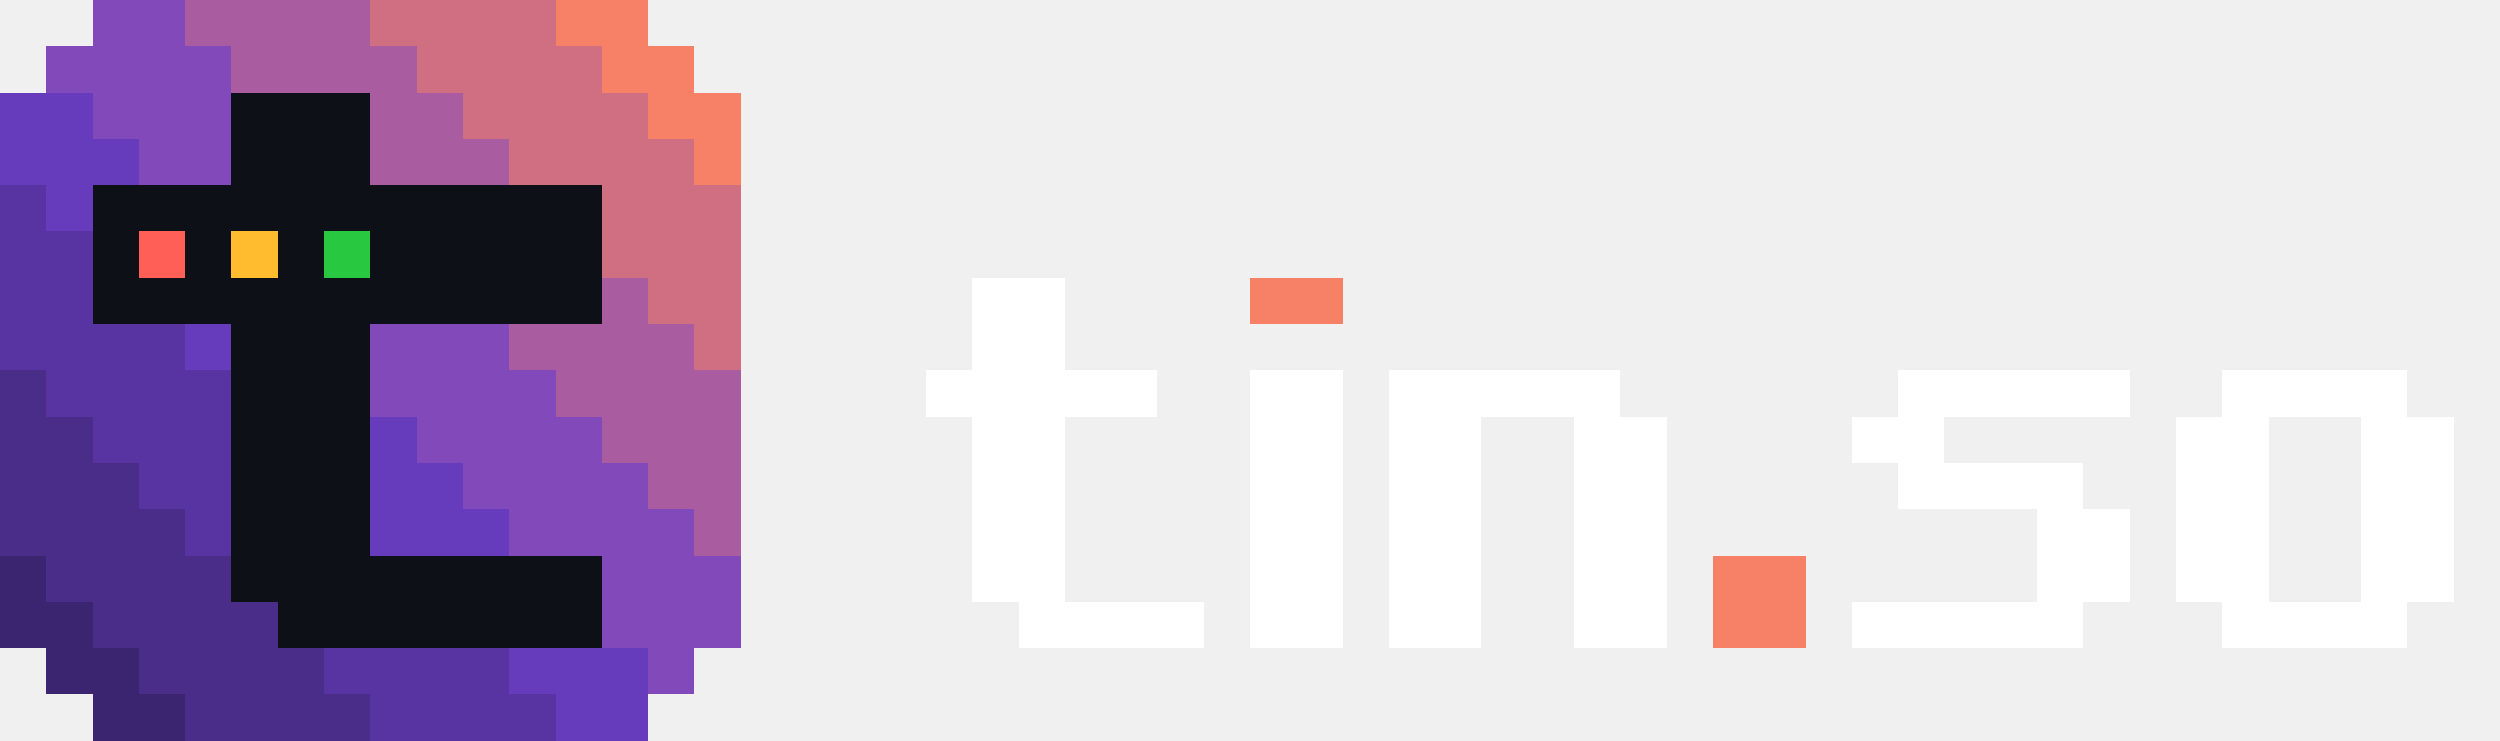
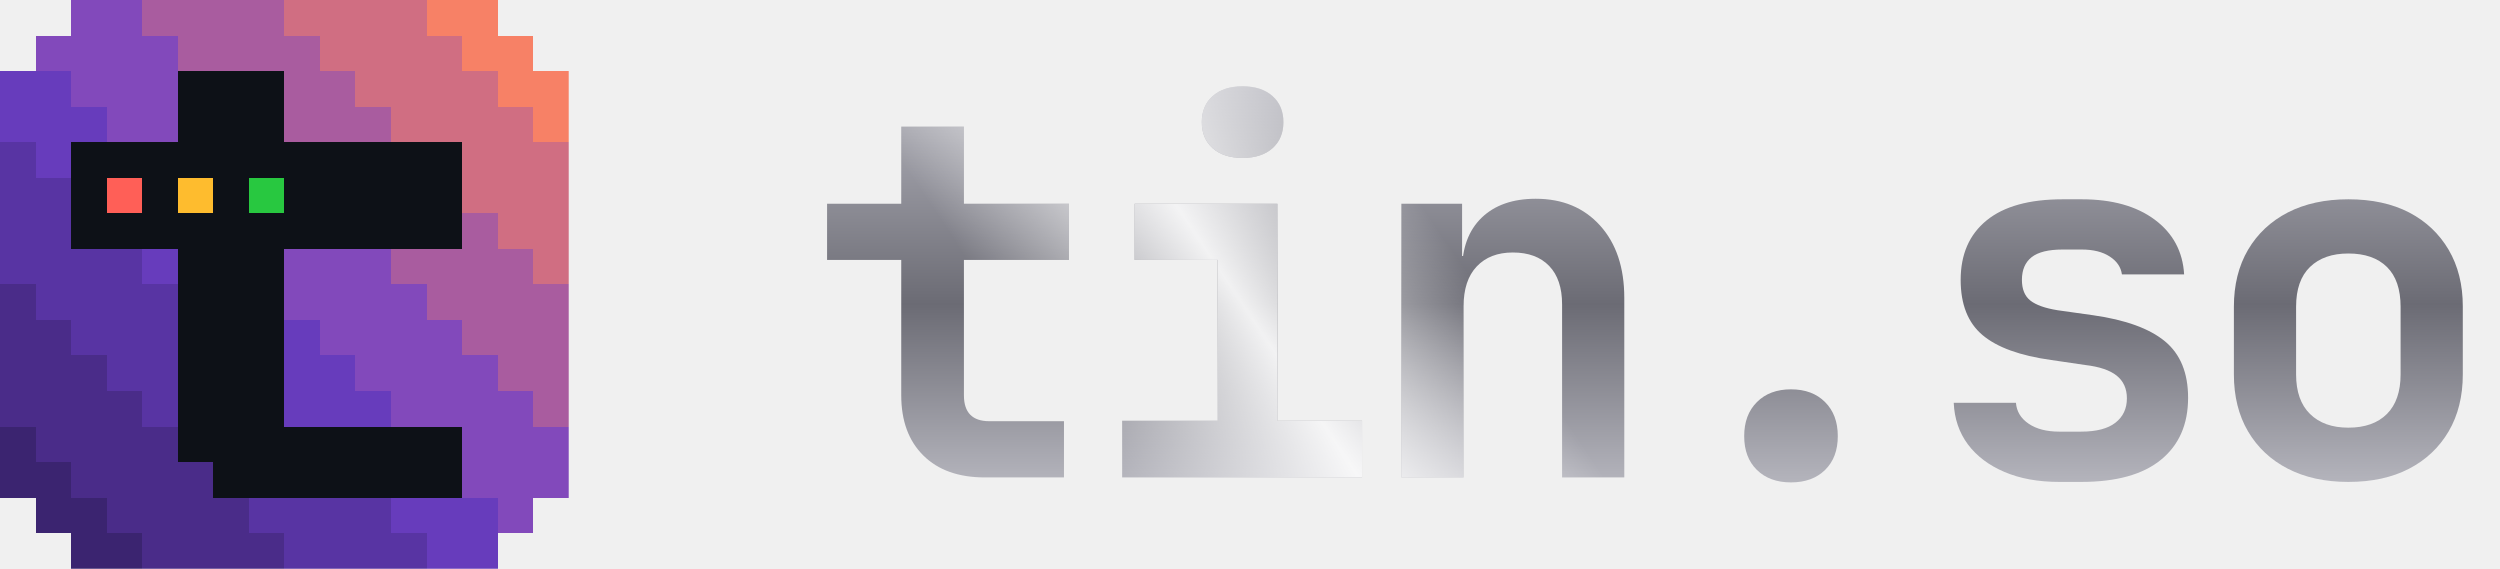
- <svg xmlns="http://www.w3.org/2000/svg" viewBox="0 0 54 16" width="864" height="256" shape-rendering="crispEdges">
-   <rect x="2" y="0" width="2" height="1" fill="#8249bb" />
-   <rect x="4" y="0" width="4" height="1" fill="#a95c9f" />
-   <rect x="8" y="0" width="4" height="1" fill="#d06e82" />
-   <rect x="12" y="0" width="2" height="1" fill="#f78166" />
-   <rect x="1" y="1" width="4" height="1" fill="#8249bb" />
-   <rect x="5" y="1" width="4" height="1" fill="#a95c9f" />
-   <rect x="9" y="1" width="4" height="1" fill="#d06e82" />
-   <rect x="13" y="1" width="2" height="1" fill="#f78166" />
-   <rect x="0" y="2" width="2" height="1" fill="#673cbc" />
-   <rect x="2" y="2" width="3" height="1" fill="#8249bb" />
-   <rect x="5" y="2" width="3" height="1" fill="#0d1117" />
-   <rect x="8" y="2" width="2" height="1" fill="#a95c9f" />
-   <rect x="10" y="2" width="4" height="1" fill="#d06e82" />
-   <rect x="14" y="2" width="2" height="1" fill="#f78166" />
-   <rect x="0" y="3" width="3" height="1" fill="#673cbc" />
-   <rect x="3" y="3" width="2" height="1" fill="#8249bb" />
-   <rect x="5" y="3" width="3" height="1" fill="#0d1117" />
-   <rect x="8" y="3" width="3" height="1" fill="#a95c9f" />
-   <rect x="11" y="3" width="4" height="1" fill="#d06e82" />
-   <rect x="15" y="3" width="1" height="1" fill="#f78166" />
-   <rect x="0" y="4" width="1" height="1" fill="#5834a3" />
-   <rect x="1" y="4" width="1" height="1" fill="#673cbc" />
-   <rect x="2" y="4" width="11" height="1" fill="#0d1117" />
-   <rect x="13" y="4" width="3" height="1" fill="#d06e82" />
-   <rect x="0" y="5" width="2" height="1" fill="#5834a3" />
-   <rect x="2" y="5" width="1" height="1" fill="#0d1117" />
-   <rect x="3" y="5" width="1" height="1" fill="#ff5f57" />
-   <rect x="4" y="5" width="1" height="1" fill="#0d1117" />
-   <rect x="5" y="5" width="1" height="1" fill="#febc2e" />
-   <rect x="6" y="5" width="1" height="1" fill="#0d1117" />
-   <rect x="7" y="5" width="1" height="1" fill="#28c840" />
-   <rect x="8" y="5" width="5" height="1" fill="#0d1117" />
-   <rect x="13" y="5" width="3" height="1" fill="#d06e82" />
-   <rect x="0" y="6" width="2" height="1" fill="#5834a3" />
-   <rect x="2" y="6" width="11" height="1" fill="#0d1117" />
-   <rect x="13" y="6" width="1" height="1" fill="#a95c9f" />
-   <rect x="14" y="6" width="2" height="1" fill="#d06e82" />
-   <rect x="21" y="6" width="2" height="1" fill="#ffffff" />
-   <rect x="27" y="6" width="2" height="1" fill="#f78166" />
-   <rect x="0" y="7" width="4" height="1" fill="#5834a3" />
-   <rect x="4" y="7" width="1" height="1" fill="#673cbc" />
-   <rect x="5" y="7" width="3" height="1" fill="#0d1117" />
-   <rect x="8" y="7" width="3" height="1" fill="#8249bb" />
-   <rect x="11" y="7" width="4" height="1" fill="#a95c9f" />
-   <rect x="15" y="7" width="1" height="1" fill="#d06e82" />
-   <rect x="21" y="7" width="2" height="1" fill="#ffffff" />
-   <rect x="0" y="8" width="1" height="1" fill="#4a2c89" />
-   <rect x="1" y="8" width="4" height="1" fill="#5834a3" />
-   <rect x="5" y="8" width="3" height="1" fill="#0d1117" />
-   <rect x="8" y="8" width="4" height="1" fill="#8249bb" />
-   <rect x="12" y="8" width="4" height="1" fill="#a95c9f" />
-   <rect x="20" y="8" width="5" height="1" fill="#ffffff" />
-   <rect x="27" y="8" width="2" height="1" fill="#ffffff" />
-   <rect x="30" y="8" width="5" height="1" fill="#ffffff" />
-   <rect x="41" y="8" width="5" height="1" fill="#ffffff" />
-   <rect x="48" y="8" width="4" height="1" fill="#ffffff" />
-   <rect x="0" y="9" width="2" height="1" fill="#4a2c89" />
-   <rect x="2" y="9" width="3" height="1" fill="#5834a3" />
-   <rect x="5" y="9" width="3" height="1" fill="#0d1117" />
-   <rect x="8" y="9" width="1" height="1" fill="#673cbc" />
-   <rect x="9" y="9" width="4" height="1" fill="#8249bb" />
-   <rect x="13" y="9" width="3" height="1" fill="#a95c9f" />
-   <rect x="21" y="9" width="2" height="1" fill="#ffffff" />
-   <rect x="27" y="9" width="2" height="1" fill="#ffffff" />
-   <rect x="30" y="9" width="2" height="1" fill="#ffffff" />
-   <rect x="34" y="9" width="2" height="1" fill="#ffffff" />
-   <rect x="40" y="9" width="2" height="1" fill="#ffffff" />
-   <rect x="47" y="9" width="2" height="1" fill="#ffffff" />
-   <rect x="51" y="9" width="2" height="1" fill="#ffffff" />
-   <rect x="0" y="10" width="3" height="1" fill="#4a2c89" />
-   <rect x="3" y="10" width="2" height="1" fill="#5834a3" />
-   <rect x="5" y="10" width="3" height="1" fill="#0d1117" />
-   <rect x="8" y="10" width="2" height="1" fill="#673cbc" />
-   <rect x="10" y="10" width="4" height="1" fill="#8249bb" />
-   <rect x="14" y="10" width="2" height="1" fill="#a95c9f" />
-   <rect x="21" y="10" width="2" height="1" fill="#ffffff" />
-   <rect x="27" y="10" width="2" height="1" fill="#ffffff" />
-   <rect x="30" y="10" width="2" height="1" fill="#ffffff" />
-   <rect x="34" y="10" width="2" height="1" fill="#ffffff" />
-   <rect x="41" y="10" width="4" height="1" fill="#ffffff" />
-   <rect x="47" y="10" width="2" height="1" fill="#ffffff" />
-   <rect x="51" y="10" width="2" height="1" fill="#ffffff" />
-   <rect x="0" y="11" width="4" height="1" fill="#4a2c89" />
-   <rect x="4" y="11" width="1" height="1" fill="#5834a3" />
-   <rect x="5" y="11" width="3" height="1" fill="#0d1117" />
-   <rect x="8" y="11" width="3" height="1" fill="#673cbc" />
-   <rect x="11" y="11" width="4" height="1" fill="#8249bb" />
-   <rect x="15" y="11" width="1" height="1" fill="#a95c9f" />
-   <rect x="21" y="11" width="2" height="1" fill="#ffffff" />
-   <rect x="27" y="11" width="2" height="1" fill="#ffffff" />
-   <rect x="30" y="11" width="2" height="1" fill="#ffffff" />
-   <rect x="34" y="11" width="2" height="1" fill="#ffffff" />
-   <rect x="44" y="11" width="2" height="1" fill="#ffffff" />
-   <rect x="47" y="11" width="2" height="1" fill="#ffffff" />
-   <rect x="51" y="11" width="2" height="1" fill="#ffffff" />
-   <rect x="0" y="12" width="1" height="1" fill="#3b2470" />
-   <rect x="1" y="12" width="4" height="1" fill="#4a2c89" />
-   <rect x="5" y="12" width="8" height="1" fill="#0d1117" />
-   <rect x="13" y="12" width="3" height="1" fill="#8249bb" />
-   <rect x="21" y="12" width="2" height="1" fill="#ffffff" />
-   <rect x="27" y="12" width="2" height="1" fill="#ffffff" />
-   <rect x="30" y="12" width="2" height="1" fill="#ffffff" />
-   <rect x="34" y="12" width="2" height="1" fill="#ffffff" />
-   <rect x="37" y="12" width="2" height="1" fill="#f78166" />
-   <rect x="44" y="12" width="2" height="1" fill="#ffffff" />
-   <rect x="47" y="12" width="2" height="1" fill="#ffffff" />
-   <rect x="51" y="12" width="2" height="1" fill="#ffffff" />
-   <rect x="0" y="13" width="2" height="1" fill="#3b2470" />
-   <rect x="2" y="13" width="4" height="1" fill="#4a2c89" />
-   <rect x="6" y="13" width="7" height="1" fill="#0d1117" />
-   <rect x="13" y="13" width="3" height="1" fill="#8249bb" />
-   <rect x="22" y="13" width="4" height="1" fill="#ffffff" />
-   <rect x="27" y="13" width="2" height="1" fill="#ffffff" />
-   <rect x="30" y="13" width="2" height="1" fill="#ffffff" />
-   <rect x="34" y="13" width="2" height="1" fill="#ffffff" />
-   <rect x="37" y="13" width="2" height="1" fill="#f78166" />
-   <rect x="40" y="13" width="5" height="1" fill="#ffffff" />
-   <rect x="48" y="13" width="4" height="1" fill="#ffffff" />
-   <rect x="1" y="14" width="2" height="1" fill="#3b2470" />
-   <rect x="3" y="14" width="4" height="1" fill="#4a2c89" />
-   <rect x="7" y="14" width="4" height="1" fill="#5834a3" />
-   <rect x="11" y="14" width="3" height="1" fill="#673cbc" />
-   <rect x="14" y="14" width="1" height="1" fill="#8249bb" />
-   <rect x="2" y="15" width="2" height="1" fill="#3b2470" />
-   <rect x="4" y="15" width="4" height="1" fill="#4a2c89" />
-   <rect x="8" y="15" width="4" height="1" fill="#5834a3" />
-   <rect x="12" y="15" width="2" height="1" fill="#673cbc" />
+ <svg xmlns="http://www.w3.org/2000/svg" width="422" height="96" viewBox="0 0 422 96">
+   <defs>
+     <linearGradient id="metal" x1="0" y1="14.568" x2="0" y2="81.432" gradientUnits="userSpaceOnUse">
+       <stop offset="0" stop-color="#b4b4bc" />
+       <stop offset="0.55" stop-color="#6b6b74" />
+       <stop offset="1" stop-color="#b4b4bc" />
+     </linearGradient>
+     <linearGradient id="shine" x1="136" y1="96" x2="279" y2="0" gradientUnits="userSpaceOnUse">
+       <stop offset="0.3" stop-color="#ffffff" stop-opacity="0" />
+       <stop offset="0.5" stop-color="#ffffff" stop-opacity="0.9" />
+       <stop offset="0.7" stop-color="#ffffff" stop-opacity="0" />
+     </linearGradient>
+   </defs>
+   <svg x="0" y="0" width="96" height="96" viewBox="0 0 16 16" shape-rendering="crispEdges">
+     <rect x="2" y="0" width="2" height="1" fill="#8249bb" />
+     <rect x="4" y="0" width="4" height="1" fill="#a95c9f" />
+     <rect x="8" y="0" width="4" height="1" fill="#d06e82" />
+     <rect x="12" y="0" width="2" height="1" fill="#f78166" />
+     <rect x="1" y="1" width="4" height="1" fill="#8249bb" />
+     <rect x="5" y="1" width="4" height="1" fill="#a95c9f" />
+     <rect x="9" y="1" width="4" height="1" fill="#d06e82" />
+     <rect x="13" y="1" width="2" height="1" fill="#f78166" />
+     <rect x="0" y="2" width="2" height="1" fill="#673cbc" />
+     <rect x="2" y="2" width="3" height="1" fill="#8249bb" />
+     <rect x="5" y="2" width="3" height="1" fill="#0d1117" />
+     <rect x="8" y="2" width="2" height="1" fill="#a95c9f" />
+     <rect x="10" y="2" width="4" height="1" fill="#d06e82" />
+     <rect x="14" y="2" width="2" height="1" fill="#f78166" />
+     <rect x="0" y="3" width="3" height="1" fill="#673cbc" />
+     <rect x="3" y="3" width="2" height="1" fill="#8249bb" />
+     <rect x="5" y="3" width="3" height="1" fill="#0d1117" />
+     <rect x="8" y="3" width="3" height="1" fill="#a95c9f" />
+     <rect x="11" y="3" width="4" height="1" fill="#d06e82" />
+     <rect x="15" y="3" width="1" height="1" fill="#f78166" />
+     <rect x="0" y="4" width="1" height="1" fill="#5834a3" />
+     <rect x="1" y="4" width="1" height="1" fill="#673cbc" />
+     <rect x="2" y="4" width="11" height="1" fill="#0d1117" />
+     <rect x="13" y="4" width="3" height="1" fill="#d06e82" />
+     <rect x="0" y="5" width="2" height="1" fill="#5834a3" />
+     <rect x="2" y="5" width="1" height="1" fill="#0d1117" />
+     <rect x="3" y="5" width="1" height="1" fill="#ff5f57" />
+     <rect x="4" y="5" width="1" height="1" fill="#0d1117" />
+     <rect x="5" y="5" width="1" height="1" fill="#febc2e" />
+     <rect x="6" y="5" width="1" height="1" fill="#0d1117" />
+     <rect x="7" y="5" width="1" height="1" fill="#28c840" />
+     <rect x="8" y="5" width="5" height="1" fill="#0d1117" />
+     <rect x="13" y="5" width="3" height="1" fill="#d06e82" />
+     <rect x="0" y="6" width="2" height="1" fill="#5834a3" />
+     <rect x="2" y="6" width="11" height="1" fill="#0d1117" />
+     <rect x="13" y="6" width="1" height="1" fill="#a95c9f" />
+     <rect x="14" y="6" width="2" height="1" fill="#d06e82" />
+     <rect x="0" y="7" width="4" height="1" fill="#5834a3" />
+     <rect x="4" y="7" width="1" height="1" fill="#673cbc" />
+     <rect x="5" y="7" width="3" height="1" fill="#0d1117" />
+     <rect x="8" y="7" width="3" height="1" fill="#8249bb" />
+     <rect x="11" y="7" width="4" height="1" fill="#a95c9f" />
+     <rect x="15" y="7" width="1" height="1" fill="#d06e82" />
+     <rect x="0" y="8" width="1" height="1" fill="#4a2c89" />
+     <rect x="1" y="8" width="4" height="1" fill="#5834a3" />
+     <rect x="5" y="8" width="3" height="1" fill="#0d1117" />
+     <rect x="8" y="8" width="4" height="1" fill="#8249bb" />
+     <rect x="12" y="8" width="4" height="1" fill="#a95c9f" />
+     <rect x="0" y="9" width="2" height="1" fill="#4a2c89" />
+     <rect x="2" y="9" width="3" height="1" fill="#5834a3" />
+     <rect x="5" y="9" width="3" height="1" fill="#0d1117" />
+     <rect x="8" y="9" width="1" height="1" fill="#673cbc" />
+     <rect x="9" y="9" width="4" height="1" fill="#8249bb" />
+     <rect x="13" y="9" width="3" height="1" fill="#a95c9f" />
+     <rect x="0" y="10" width="3" height="1" fill="#4a2c89" />
+     <rect x="3" y="10" width="2" height="1" fill="#5834a3" />
+     <rect x="5" y="10" width="3" height="1" fill="#0d1117" />
+     <rect x="8" y="10" width="2" height="1" fill="#673cbc" />
+     <rect x="10" y="10" width="4" height="1" fill="#8249bb" />
+     <rect x="14" y="10" width="2" height="1" fill="#a95c9f" />
+     <rect x="0" y="11" width="4" height="1" fill="#4a2c89" />
+     <rect x="4" y="11" width="1" height="1" fill="#5834a3" />
+     <rect x="5" y="11" width="3" height="1" fill="#0d1117" />
+     <rect x="8" y="11" width="3" height="1" fill="#673cbc" />
+     <rect x="11" y="11" width="4" height="1" fill="#8249bb" />
+     <rect x="15" y="11" width="1" height="1" fill="#a95c9f" />
+     <rect x="0" y="12" width="1" height="1" fill="#3b2470" />
+     <rect x="1" y="12" width="4" height="1" fill="#4a2c89" />
+     <rect x="5" y="12" width="8" height="1" fill="#0d1117" />
+     <rect x="13" y="12" width="3" height="1" fill="#8249bb" />
+     <rect x="0" y="13" width="2" height="1" fill="#3b2470" />
+     <rect x="2" y="13" width="4" height="1" fill="#4a2c89" />
+     <rect x="6" y="13" width="7" height="1" fill="#0d1117" />
+     <rect x="13" y="13" width="3" height="1" fill="#8249bb" />
+     <rect x="1" y="14" width="2" height="1" fill="#3b2470" />
+     <rect x="3" y="14" width="4" height="1" fill="#4a2c89" />
+     <rect x="7" y="14" width="4" height="1" fill="#5834a3" />
+     <rect x="11" y="14" width="3" height="1" fill="#673cbc" />
+     <rect x="14" y="14" width="1" height="1" fill="#8249bb" />
+     <rect x="2" y="15" width="2" height="1" fill="#3b2470" />
+     <rect x="4" y="15" width="4" height="1" fill="#4a2c89" />
+     <rect x="8" y="15" width="4" height="1" fill="#5834a3" />
+     <rect x="12" y="15" width="2" height="1" fill="#673cbc" />
+   </svg>
+   <g fill="url(#metal)">
+     <path d="M166.24 80.59Q159.6 80.59 155.87 76.9Q152.13 73.2 152.13 66.73L152.13 43.88L139.61 43.88L139.61 34.39L152.13 34.39L152.13 21.37L162.71 21.37L162.71 34.39L180.44 34.39L180.44 43.88L162.71 43.88L162.71 66.73Q162.71 71.1 167 71.1L179.6 71.1L179.6 80.59Z" />
+     <path d="M189.42 80.59L189.42 71.02L205.55 71.02L205.55 43.88L191.52 43.88L191.52 34.39L215.63 34.39L215.63 71.02L229.91 71.02L229.91 80.59ZM209.75 26.66Q206.56 26.66 204.71 25.03Q202.86 23.39 202.86 20.62Q202.86 17.84 204.71 16.21Q206.56 14.57 209.75 14.57Q212.94 14.57 214.79 16.21Q216.64 17.84 216.64 20.62Q216.64 23.39 214.79 25.03Q212.94 26.66 209.75 26.66Z" />
+     <path d="M236.55 80.59L236.55 34.39L246.8 34.39L246.8 43.21L249.65 43.21L246.8 45.65Q246.8 39.94 250.11 36.74Q253.43 33.55 259.23 33.55Q266.03 33.55 270.11 38.09Q274.18 42.62 274.18 50.27L274.18 80.59L263.68 80.59L263.68 51.36Q263.68 47.16 261.5 44.89Q259.31 42.62 255.36 42.62Q251.5 42.62 249.27 44.98Q247.05 47.33 247.05 51.7L247.05 80.59Z" />
+     <path d="M302.32 81.43Q298.71 81.43 296.57 79.33Q294.42 77.23 294.42 73.62Q294.42 70.01 296.57 67.87Q298.71 65.72 302.32 65.72Q305.93 65.72 308.07 67.87Q310.22 70.01 310.22 73.62Q310.22 77.23 308.07 79.33Q305.93 81.43 302.32 81.43Z" />
+     <path d="M347.6 81.35Q342.3 81.35 338.36 79.67Q334.41 77.99 332.18 75.01Q329.96 72.02 329.79 67.99L340.29 67.99Q340.46 70.18 342.43 71.52Q344.4 72.86 347.6 72.86L351.29 72.86Q355.16 72.86 357.09 71.35Q359.02 69.84 359.02 67.24Q359.02 64.8 357.3 63.41Q355.58 62.03 351.96 61.61L346.25 60.77Q338.36 59.68 334.66 56.57Q330.96 53.46 330.96 47.24Q330.96 40.78 335.33 37.21Q339.7 33.64 348.18 33.64L351.38 33.64Q359.1 33.64 363.72 37.08Q368.34 40.52 368.68 46.32L358.18 46.32Q357.93 44.47 356.12 43.3Q354.32 42.12 351.38 42.12L348.18 42.12Q344.57 42.12 342.93 43.42Q341.3 44.72 341.3 47.24Q341.3 49.6 342.72 50.73Q344.15 51.86 347.34 52.37L353.31 53.21Q361.54 54.38 365.45 57.62Q369.35 60.85 369.35 67.15Q369.35 73.87 364.77 77.61Q360.2 81.35 351.29 81.35Z" />
+     <path d="M396.4 81.35Q390.52 81.35 386.19 79.12Q381.87 76.9 379.47 72.82Q377.08 68.75 377.08 63.2L377.08 51.78Q377.08 46.24 379.47 42.16Q381.87 38.09 386.19 35.86Q390.52 33.64 396.4 33.64Q402.36 33.64 406.65 35.86Q410.93 38.09 413.33 42.16Q415.72 46.24 415.72 51.7L415.72 63.2Q415.72 68.75 413.33 72.82Q410.93 76.9 406.65 79.12Q402.36 81.35 396.4 81.35ZM396.4 72.19Q400.6 72.19 402.91 69.88Q405.22 67.57 405.22 63.2L405.22 51.78Q405.22 47.33 402.91 45.06Q400.6 42.79 396.4 42.79Q392.28 42.79 389.93 45.06Q387.58 47.33 387.58 51.78L387.58 63.2Q387.58 67.57 389.93 69.88Q392.28 72.19 396.4 72.19Z" />
+   </g>
+   <g fill="url(#shine)">
+     <path d="M166.24 80.59Q159.6 80.59 155.87 76.9Q152.13 73.2 152.13 66.73L152.13 43.88L139.61 43.88L139.61 34.39L152.13 34.39L152.13 21.37L162.71 21.37L162.71 34.39L180.44 34.39L180.44 43.88L162.71 43.88L162.71 66.73Q162.71 71.1 167 71.1L179.6 71.1L179.6 80.59Z" />
+     <path d="M189.42 80.59L189.42 71.02L205.55 71.02L205.55 43.88L191.52 43.88L191.52 34.39L215.63 34.39L215.63 71.02L229.91 71.02L229.91 80.59ZM209.75 26.66Q206.56 26.66 204.71 25.03Q202.86 23.39 202.86 20.62Q202.86 17.84 204.71 16.21Q206.56 14.57 209.75 14.57Q212.94 14.57 214.79 16.21Q216.64 17.84 216.64 20.62Q216.64 23.39 214.79 25.03Q212.94 26.66 209.75 26.66Z" />
+     <path d="M236.55 80.59L236.55 34.39L246.8 34.39L246.8 43.21L249.65 43.21L246.8 45.65Q246.8 39.94 250.11 36.74Q253.43 33.55 259.23 33.55Q266.03 33.55 270.11 38.09Q274.18 42.62 274.18 50.27L274.18 80.59L263.68 80.59L263.68 51.36Q263.68 47.16 261.5 44.89Q259.31 42.62 255.36 42.62Q251.5 42.62 249.27 44.98Q247.05 47.33 247.05 51.7L247.05 80.59Z" />
+     <path d="M302.32 81.43Q298.71 81.43 296.57 79.33Q294.42 77.23 294.42 73.62Q294.42 70.01 296.57 67.87Q298.71 65.72 302.32 65.72Q305.93 65.72 308.07 67.87Q310.22 70.01 310.22 73.62Q310.22 77.23 308.07 79.33Q305.93 81.43 302.32 81.43Z" />
+     <path d="M347.6 81.35Q342.3 81.35 338.36 79.67Q334.41 77.99 332.18 75.01Q329.96 72.02 329.79 67.99L340.29 67.99Q340.46 70.18 342.43 71.52Q344.4 72.86 347.6 72.86L351.29 72.86Q355.16 72.86 357.09 71.35Q359.02 69.84 359.02 67.24Q359.02 64.8 357.3 63.41Q355.58 62.03 351.96 61.61L346.25 60.77Q338.36 59.68 334.66 56.57Q330.96 53.46 330.96 47.24Q330.96 40.78 335.33 37.21Q339.7 33.64 348.18 33.64L351.38 33.64Q359.1 33.64 363.72 37.08Q368.34 40.52 368.68 46.32L358.18 46.32Q357.93 44.47 356.12 43.3Q354.32 42.12 351.38 42.12L348.18 42.12Q344.57 42.12 342.93 43.42Q341.3 44.72 341.3 47.24Q341.3 49.6 342.72 50.73Q344.15 51.86 347.34 52.37L353.31 53.21Q361.54 54.38 365.45 57.62Q369.35 60.85 369.35 67.15Q369.35 73.87 364.77 77.61Q360.2 81.35 351.29 81.35Z" />
+     <path d="M396.4 81.35Q390.52 81.35 386.19 79.12Q381.87 76.9 379.47 72.82Q377.08 68.75 377.08 63.2L377.08 51.78Q377.08 46.24 379.47 42.16Q381.87 38.09 386.19 35.86Q390.52 33.64 396.4 33.64Q402.36 33.64 406.65 35.86Q410.93 38.09 413.33 42.16Q415.72 46.24 415.72 51.7L415.72 63.2Q415.72 68.75 413.33 72.82Q410.93 76.9 406.65 79.12Q402.36 81.35 396.4 81.35ZM396.4 72.19Q400.6 72.19 402.91 69.88Q405.22 67.57 405.22 63.2L405.22 51.78Q405.22 47.33 402.91 45.06Q400.6 42.79 396.4 42.79Q392.28 42.79 389.93 45.06Q387.58 47.33 387.58 51.78L387.58 63.2Q387.58 67.57 389.93 69.88Q392.28 72.19 396.4 72.19Z" />
+   </g>
</svg>
